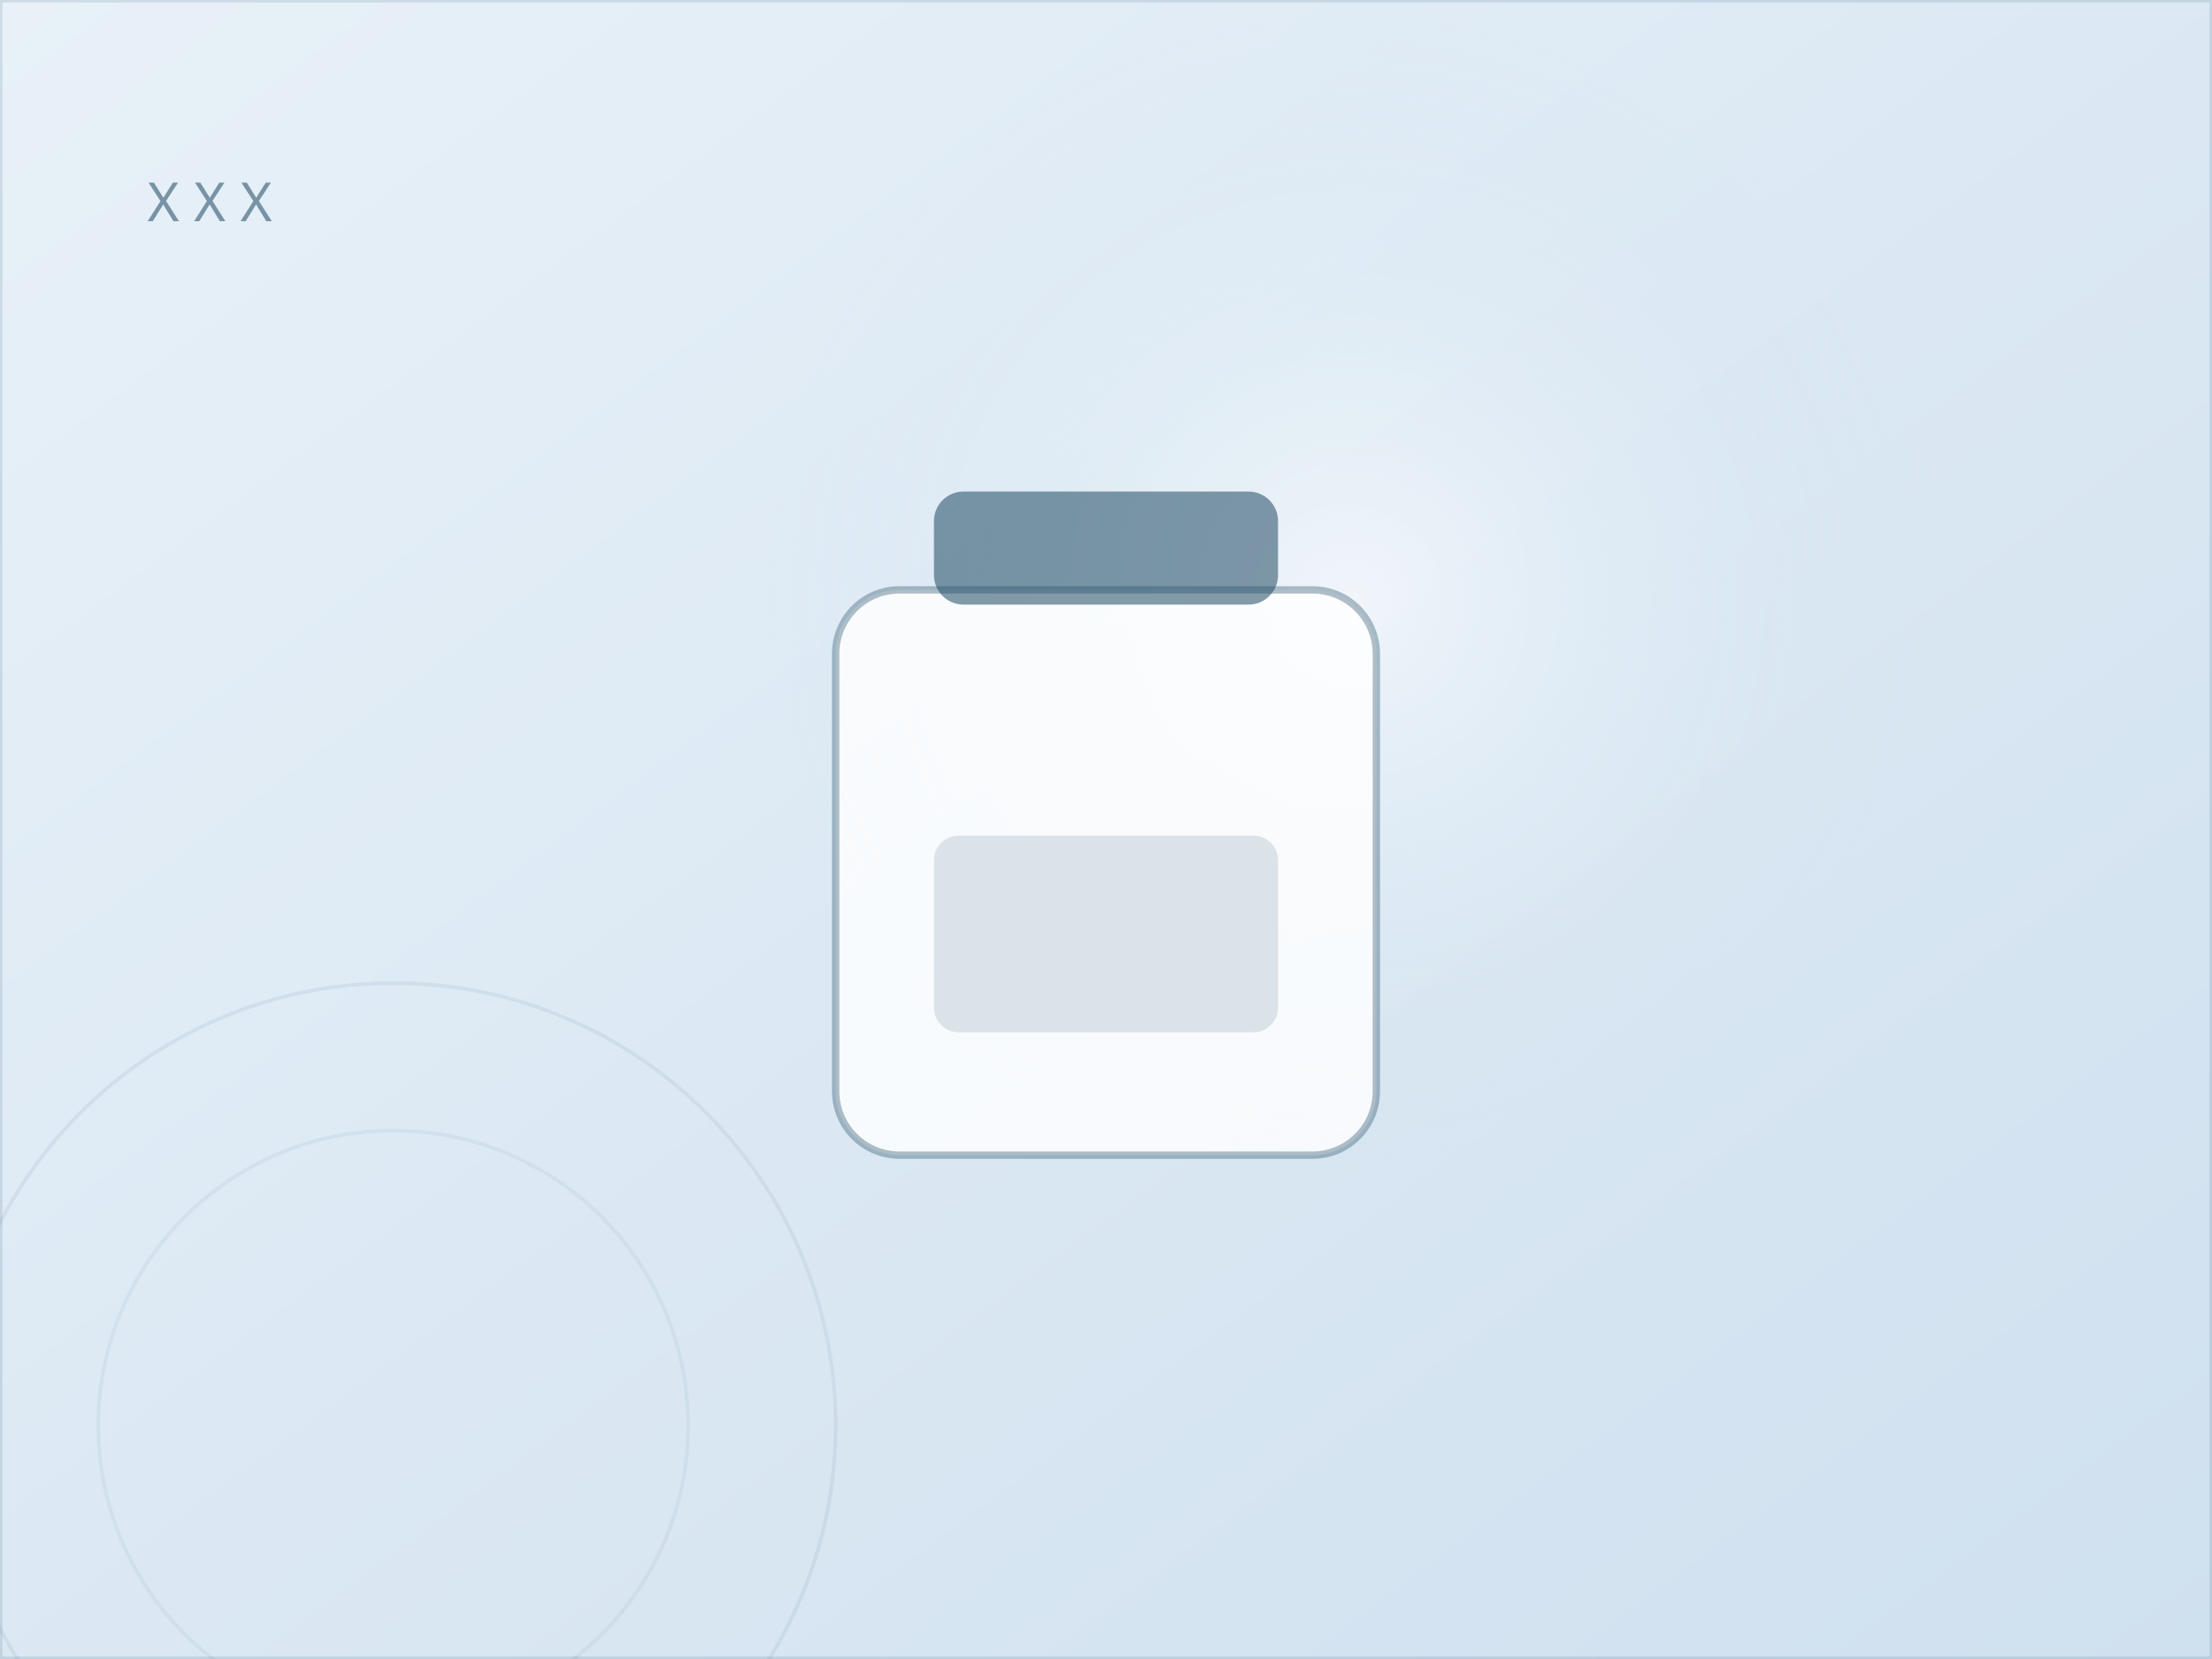
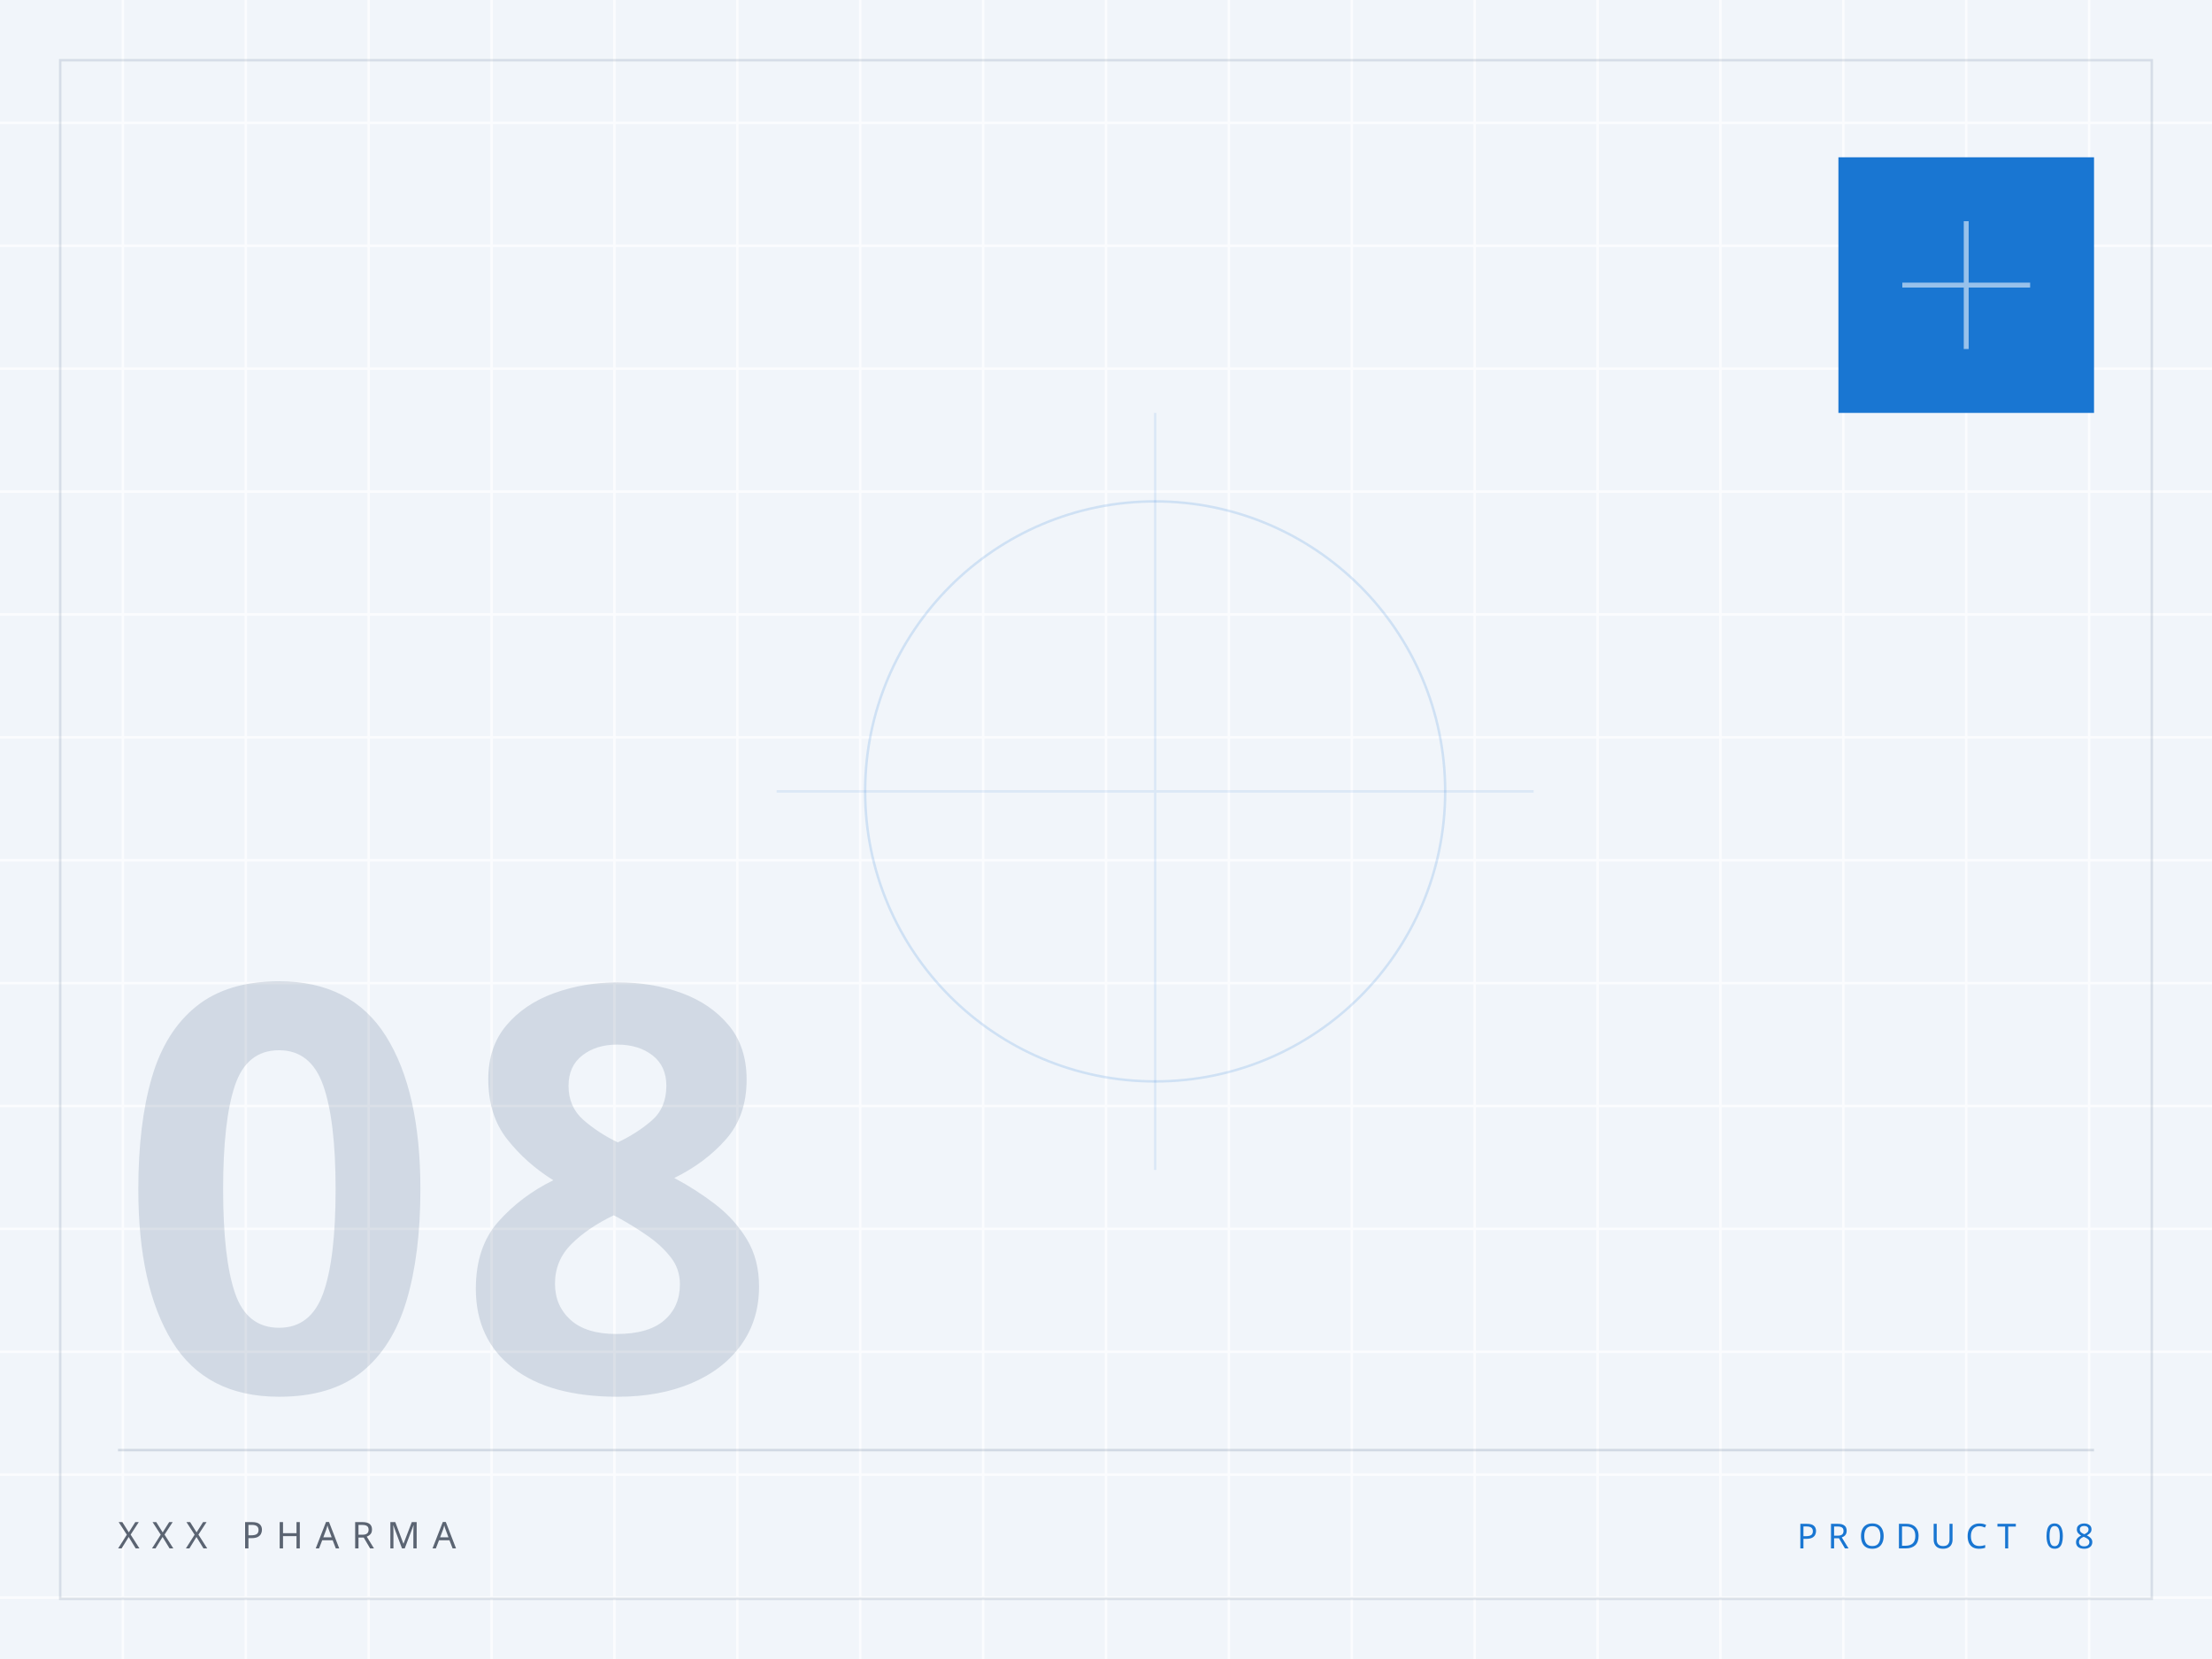
<svg xmlns="http://www.w3.org/2000/svg" viewBox="0 0 900 675" width="900" height="675" fill="none">
-   <defs>
-     <linearGradient id="bg" x1="0" y1="0" x2="1" y2="1">
-       <stop offset="0" stop-color="#e8f1f8" stop-opacity="1" />
-       <stop offset="1" stop-color="#cfe0ef" stop-opacity="1" />
-     </linearGradient>
-     <radialGradient id="halo" cx="50%" cy="50%" r="50%">
-       <stop offset="0" stop-color="#ffffff" stop-opacity="0.9" />
-       <stop offset="1" stop-color="#cfe0ef" stop-opacity="0" />
-     </radialGradient>
-   </defs>
-   <rect width="900" height="675" fill="url(#bg)" />
-   <circle cx="550" cy="244" r="240" fill="url(#halo)" />
-   <circle cx="160" cy="580" r="180" stroke="#0b3954" stroke-opacity="0.1" stroke-width="1.5" />
-   <circle cx="160" cy="580" r="120" stroke="#0b3954" stroke-opacity="0.08" stroke-width="1.5" />
-   <rect x="0" y="0" width="900" height="675" fill="url(#bg)" opacity="0.35" />
-   <g opacity="0.9">
-     <g transform="translate(450 350)">
-       <rect x="-110" y="-110" width="220" height="230" rx="26" fill="#fff" opacity="0.9" />
-       <rect x="-110" y="-110" width="220" height="230" rx="26" fill="none" stroke="#0b3954" stroke-opacity="0.35" stroke-width="3" />
-       <rect x="-70" y="-150" width="140" height="46" rx="12" fill="#0b3954" opacity="0.55" />
-       <rect x="-70" y="-10" width="140" height="80" rx="10" fill="#0b3954" opacity="0.14" />
-     </g>
-   </g>
-   <text x="60" y="90" fill="#0b3954" fill-opacity="0.5" font-family="Outfit, Segoe UI, sans-serif" font-size="22" letter-spacing="6">XXX</text>
-   <rect x="0.5" y="0.5" width="899" height="674" stroke="#0b3954" stroke-opacity="0.12" />
+   <rect width="900" height="675" fill="#f1f5fa" />
+   <path d="M50 0V675 M100 0V675 M150 0V675 M200 0V675 M250 0V675 M300 0V675 M350 0V675 M400 0V675 M450 0V675 M500 0V675 M550 0V675 M600 0V675 M650 0V675 M700 0V675 M750 0V675 M800 0V675 M850 0V675 M0 50H900 M0 100H900 M0 150H900 M0 200H900 M0 250H900 M0 300H900 M0 350H900 M0 400H900 M0 450H900 M0 500H900 M0 550H900 M0 600H900 M0 650H900" stroke="#ffffff" stroke-opacity="0.72" stroke-width="1" />
+   <rect x="24.5" y="24.5" width="851" height="626" stroke="#0b2c56" stroke-opacity="0.12" />
+   <circle cx="470" cy="322" r="118" stroke="#1976d2" stroke-opacity="0.16" stroke-width="1" />
+   <path d="M470 168V476 M316 322H624" stroke="#1976d2" stroke-opacity="0.1" stroke-width="1" />
+   <rect x="748" y="64" width="104" height="104" fill="#1976d2" />
+   <path d="M774 116H826 M800 90V142" stroke="#ffffff" stroke-opacity="0.55" stroke-width="2" />
+   <text x="48" y="566" fill="#0b2c56" fill-opacity="0.14" font-family="Outfit, 'Noto Sans SC', 'Segoe UI', sans-serif" font-size="230" font-weight="600" letter-spacing="6">08</text>
+   <path d="M48 590H852" stroke="#0b2c56" stroke-opacity="0.14" stroke-width="1" />
+   <text x="48" y="630" fill="#5b6472" font-family="Outfit, 'Noto Sans SC', 'Segoe UI', sans-serif" font-size="15" letter-spacing="5">XXX PHARMA</text>
+   <text x="852" y="630" text-anchor="end" fill="#1976d2" font-family="Outfit, 'Noto Sans SC', 'Segoe UI', sans-serif" font-size="14" letter-spacing="4">PRODUCT 08</text>
</svg>
